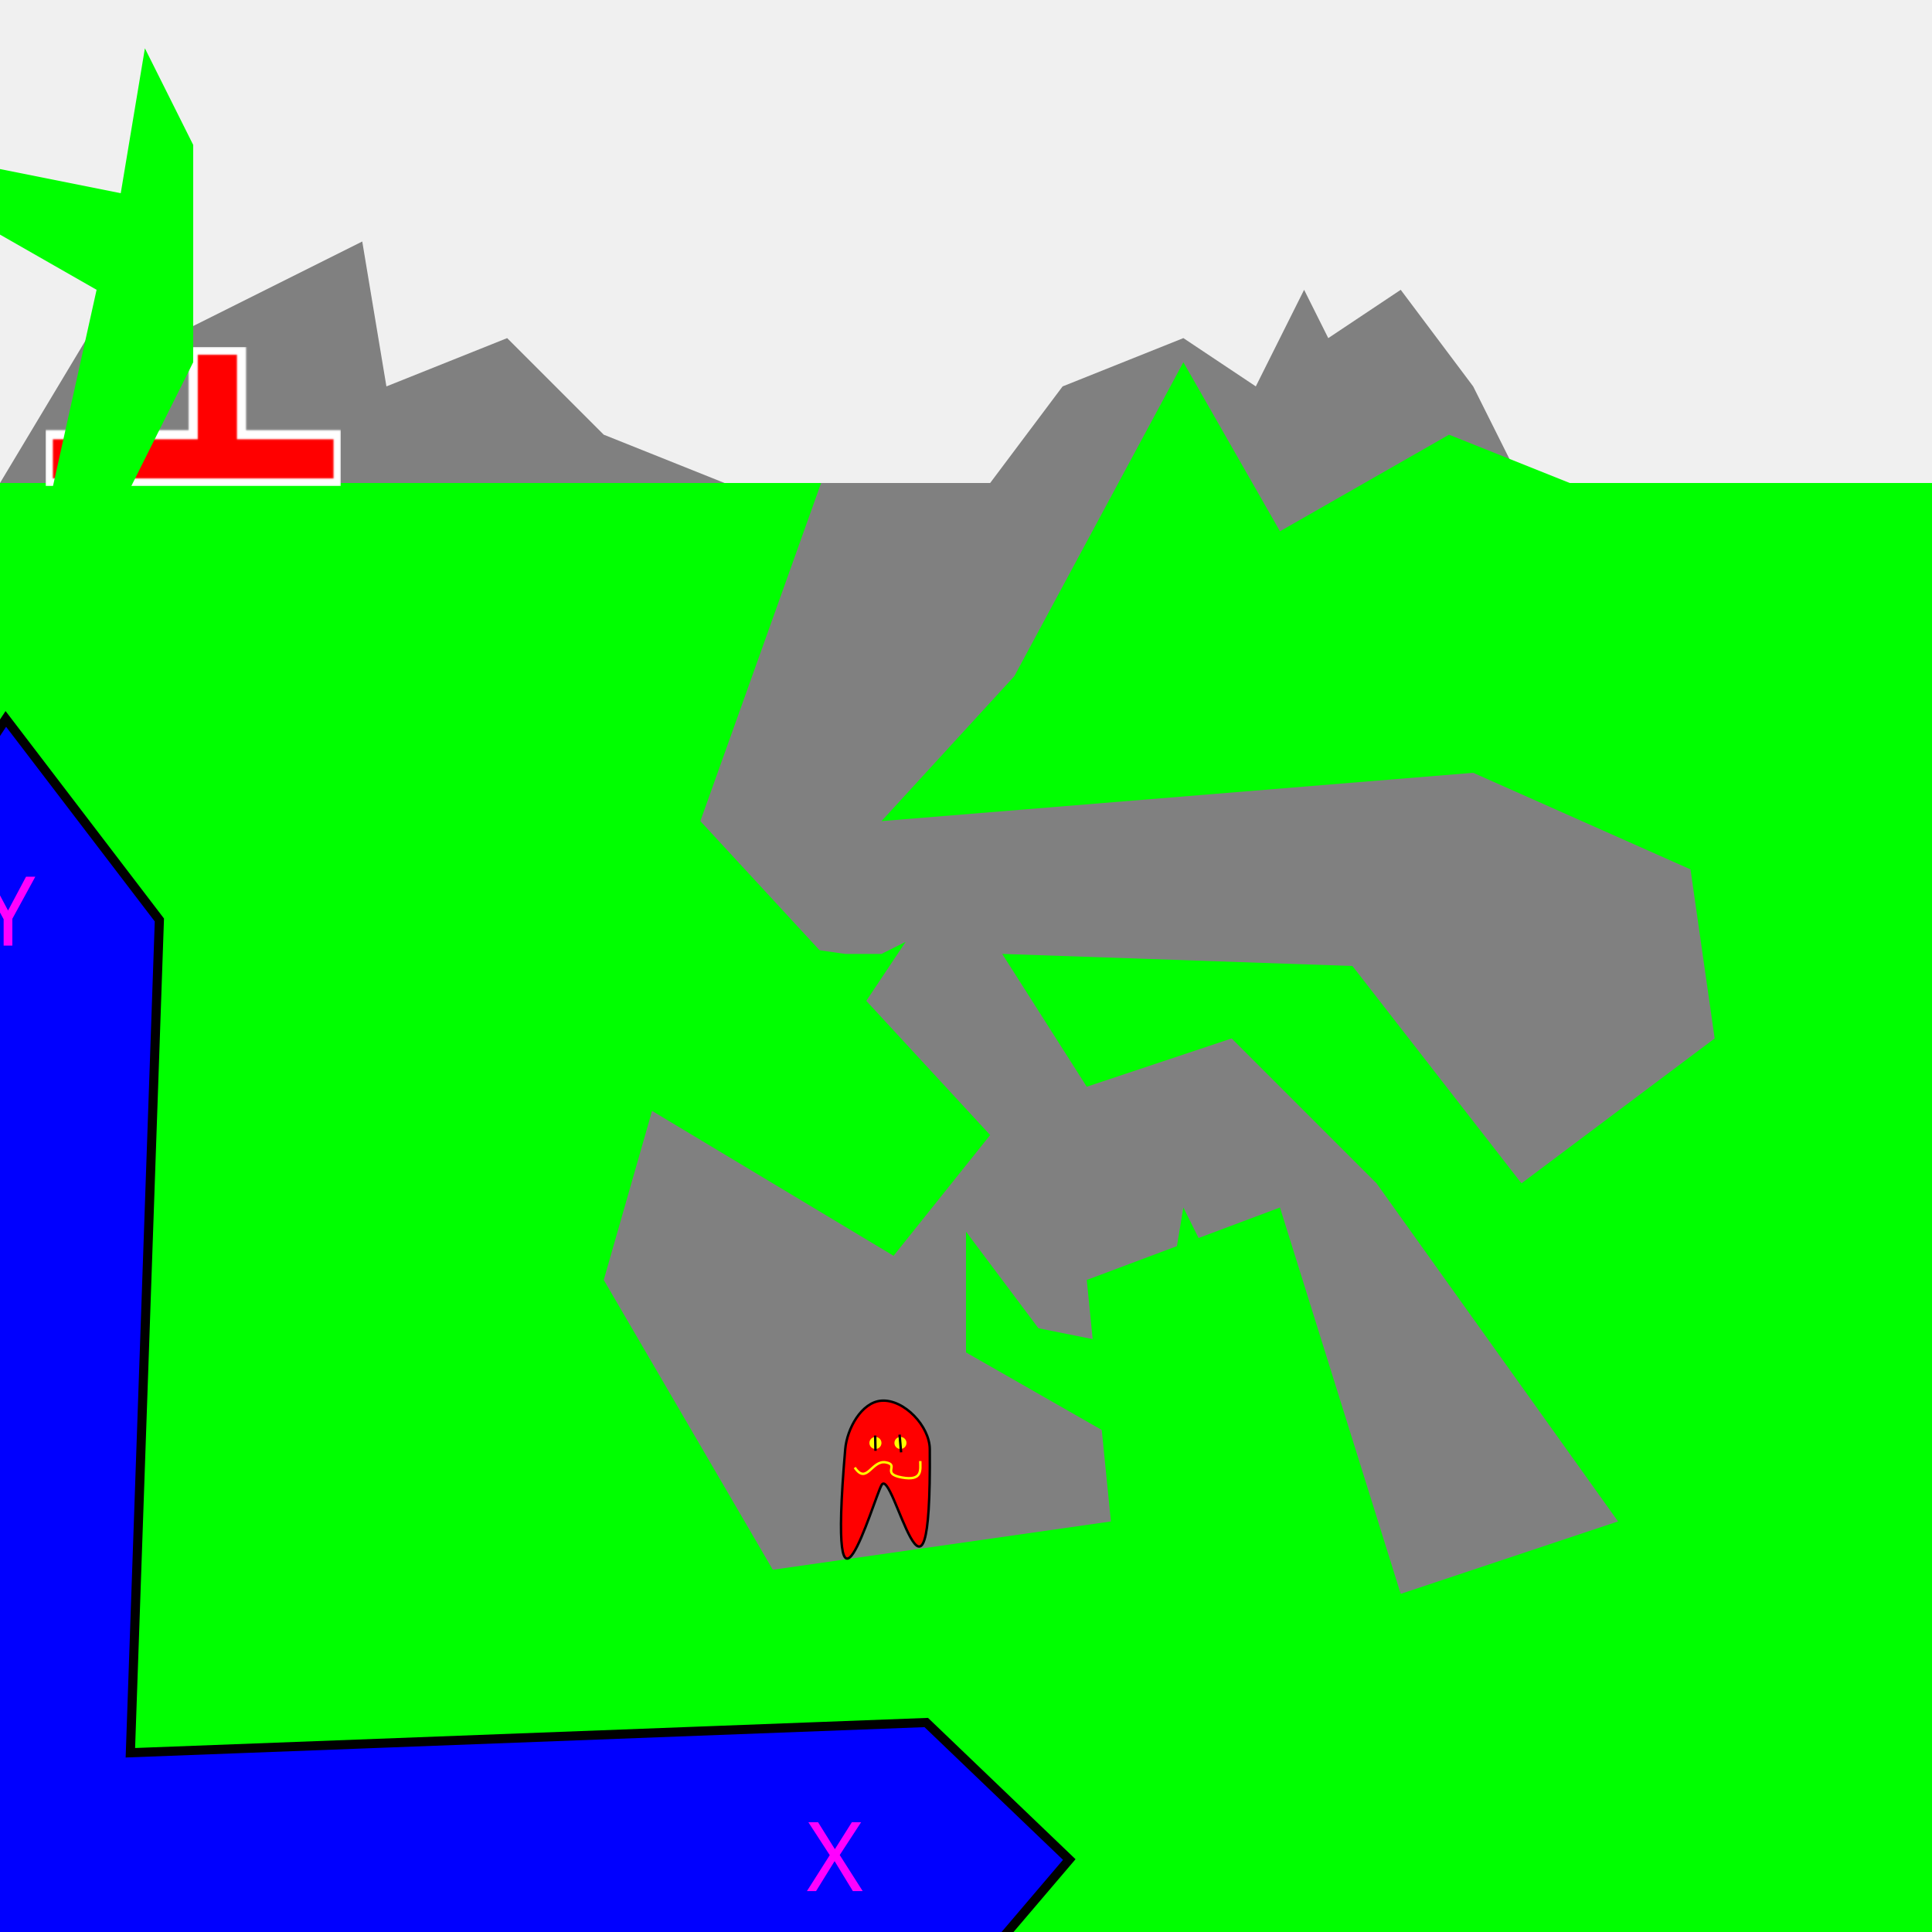
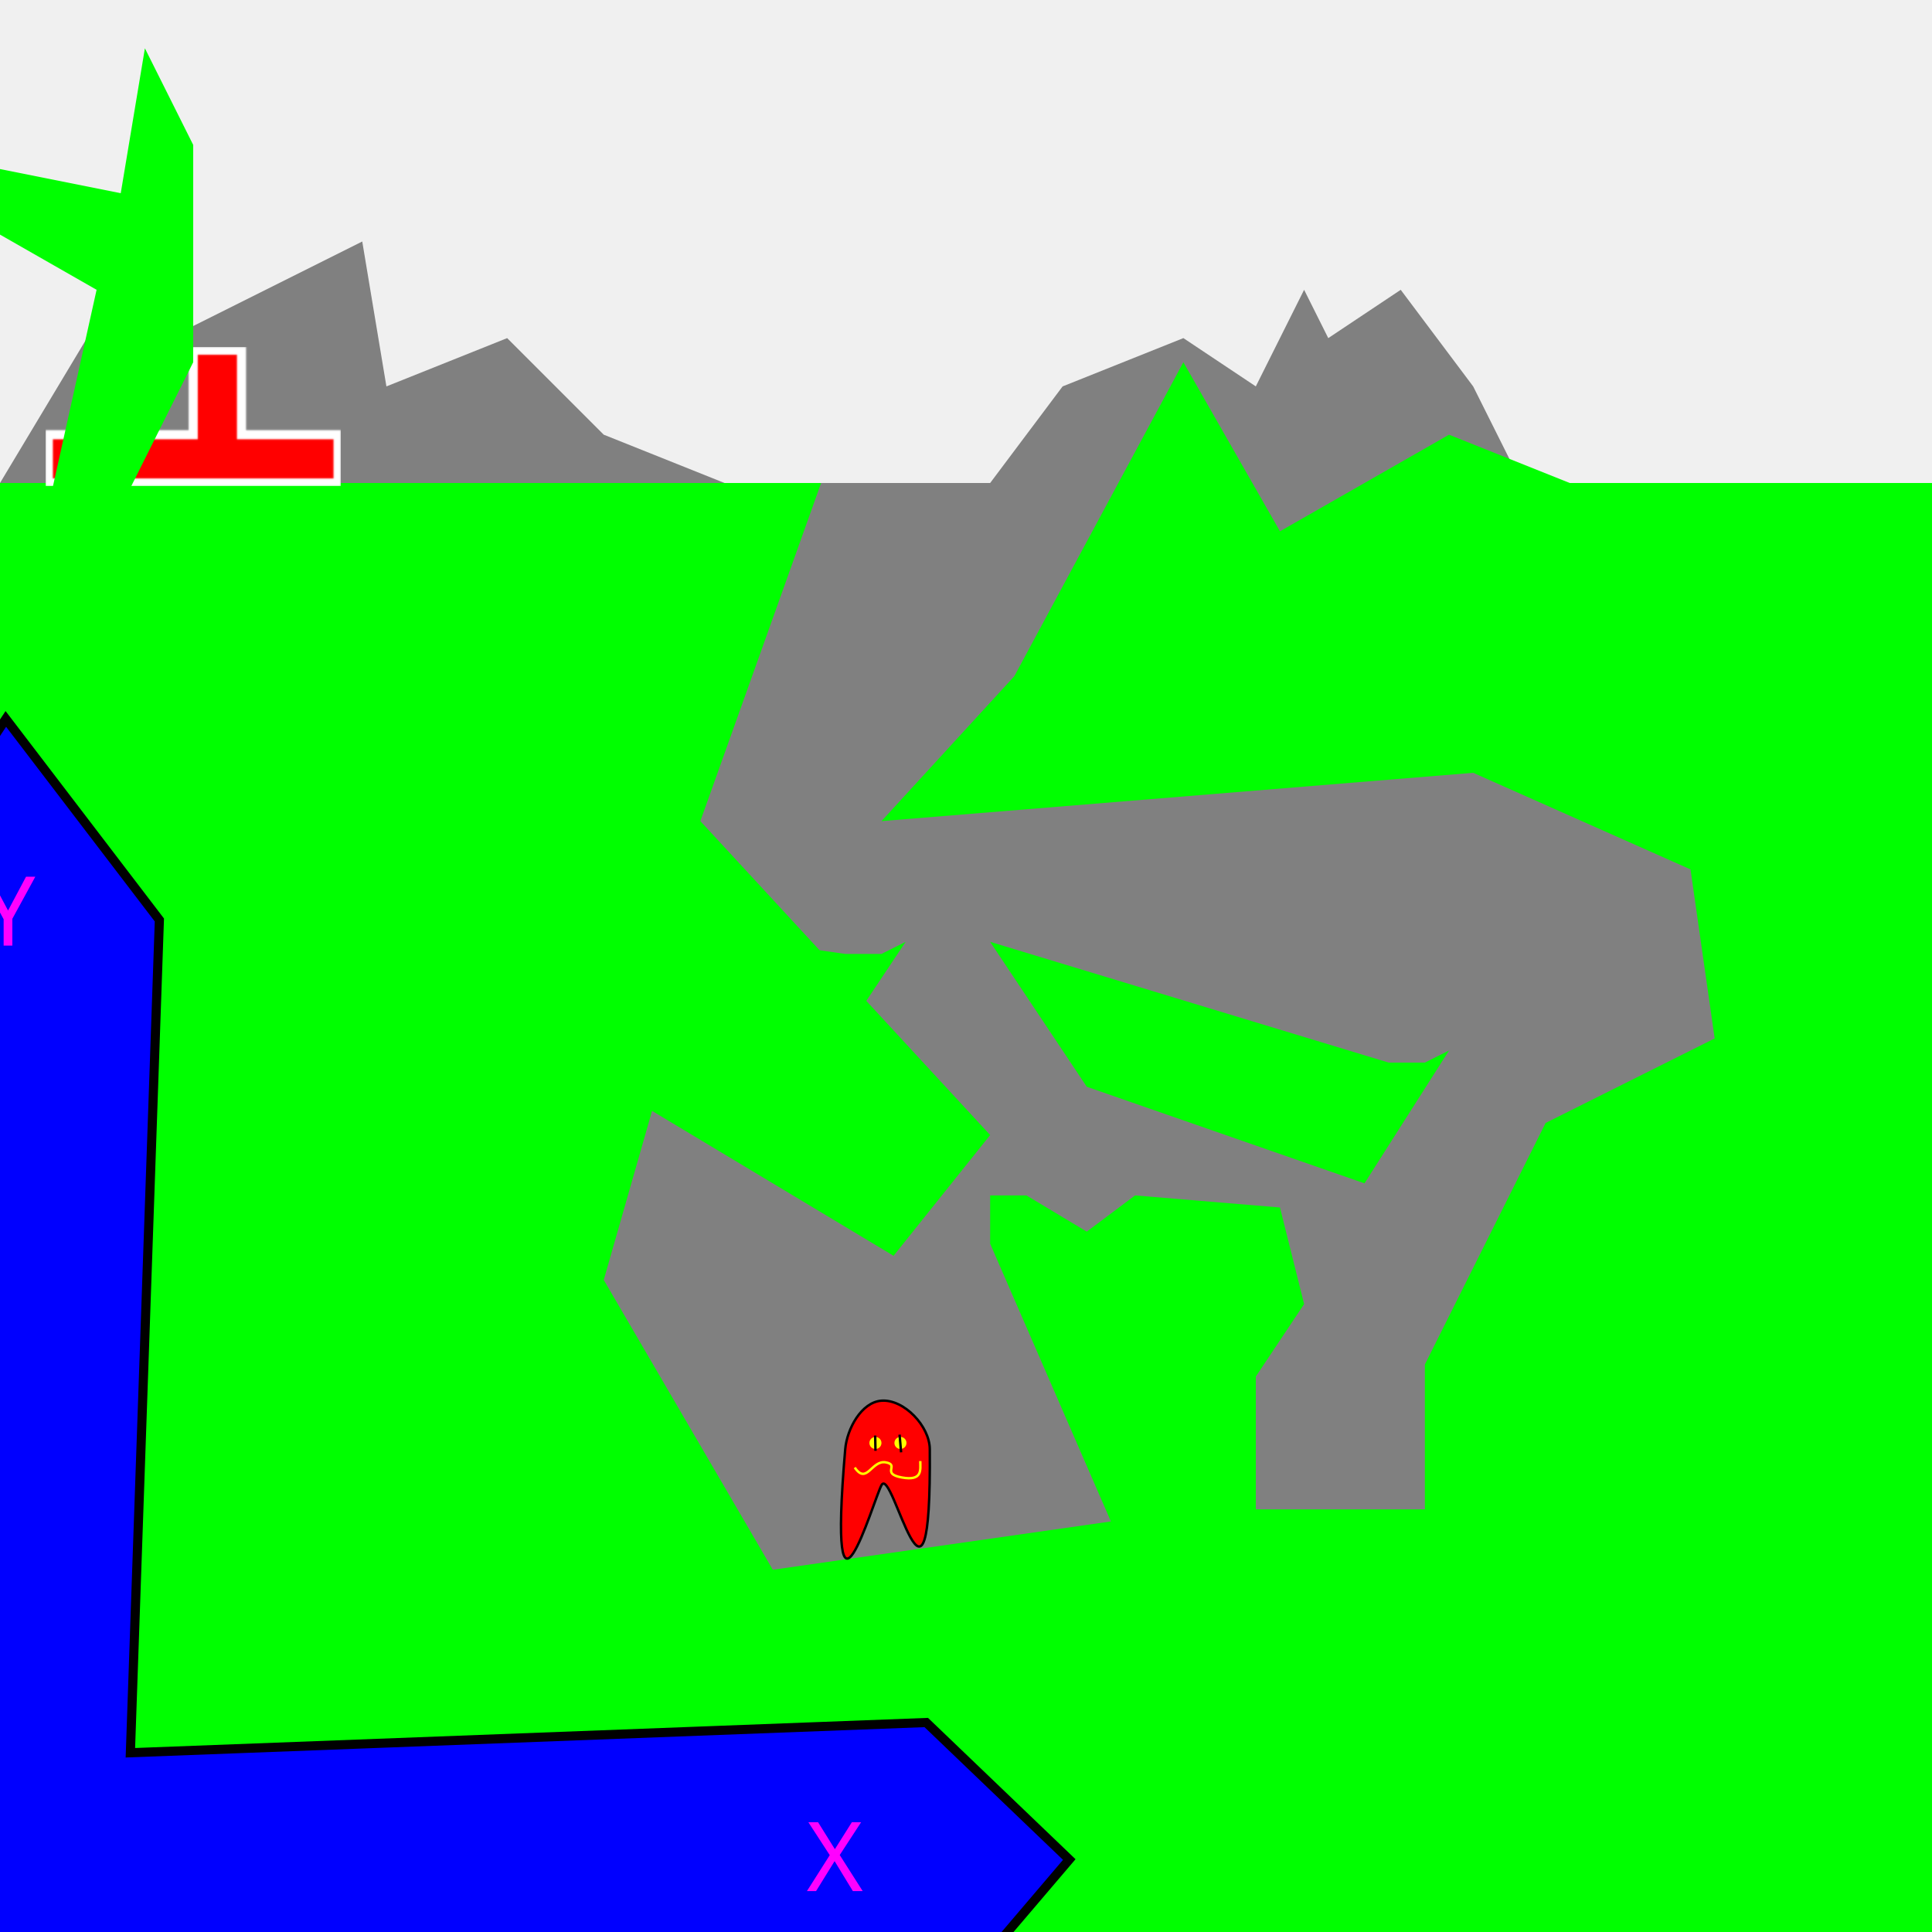
<svg xmlns="http://www.w3.org/2000/svg" width="800" height="800" viewBox="0 0 211.667 211.667" version="1.1" id="svg8">
  <defs id="defs2">
    <filter style="color-interpolation-filters:sRGB" id="filter4573" x="-0.009" width="1.018" y="-0.019" height="1.038">
      <feGaussianBlur stdDeviation="0.116" id="feGaussianBlur4575" />
    </filter>
  </defs>
  <g id="layer1" transform="translate(0,-85.33334)">
    <path style="fill:#808080;stroke:none;stroke-width:0.265px;stroke-linecap:butt;stroke-linejoin:miter;stroke-opacity:1" d="m 0,138.25 15.875,-26.458 2.646,10.583 21.167,-10.583 2.646,15.875 13.229,-5.292 10.583,10.583 13.229,5.292 29.104,-1e-5 7.938,-10.583 13.229,-5.292 7.938,5.292 5.292,-10.583 2.646,5.292 7.938,-5.292 7.938,10.583 5.292,10.583 h 44.979 v 158.75 H 0 Z" id="path4603" />
-     <path style="fill:#00ff00;stroke:none;stroke-width:0.265px;stroke-linecap:butt;stroke-linejoin:miter;stroke-opacity:1" d="m 0,138.25 h 89.958 l -13.229,37.042 31.75,34.396 -10.583,13.229 -26.458,-15.875 -5.292,18.521 18.521,31.75 37.042,-5.292 -2.646,-26.458 21.167,-7.938 13.229,42.333 23.812,-7.938 -26.458,-37.042 -15.875,-15.875 -15.875,5.292 -9.26,-14.552 38.365,1.323 18.521,23.812 21.167,-15.875 -2.646,-18.521 -23.812,-10.583 -64.823,5.292 14.552,-15.875 18.521,-34.396 10.583,18.521 18.521,-10.583 13.229,5.292 h 39.688 v 158.75 H 0 Z" id="path4599" />
+     <path style="fill:#00ff00;stroke:none;stroke-width:0.265px;stroke-linecap:butt;stroke-linejoin:miter;stroke-opacity:1" d="m 0,138.25 h 89.958 l -13.229,37.042 31.75,34.396 -10.583,13.229 -26.458,-15.875 -5.292,18.521 18.521,31.75 37.042,-5.292 -13.229,-30.427 v -5.292 h 3.969 l 6.615,3.969 5.292,-3.969 15.875,1.323 2.646,10.583 -5.292,7.938 v 14.552 h 18.521 v -15.875 l 3.874,-7.749 9.355,-18.71 18.521,-9.26 -2.646,-18.521 -23.812,-10.583 -64.823,5.292 14.552,-15.875 18.521,-34.396 10.583,18.521 18.521,-10.583 13.229,5.292 h 39.688 v 158.75 H 0 Z" id="path4599" />
    <path style="fill:#0000ff;stroke:#000000;stroke-width:1;stroke-linecap:butt;stroke-linejoin:miter;stroke-miterlimit:4;stroke-dasharray:none;stroke-opacity:1" d="M -13.172,184.958 0.639,164.098 17.461,186.124 l -3.177,91.238 87.195,-3.313 15.668,15.012 -16.408,19.264 -97.044,3.558 -19.236,-29.024 z" id="path10" />
    <text xml:space="preserve" style="font-style:normal;font-weight:normal;font-size:10.583px;line-height:1.25;font-family:sans-serif;letter-spacing:0px;word-spacing:0px;fill:#ff00ff;fill-opacity:1;stroke:none;stroke-width:1;stroke-miterlimit:4;stroke-dasharray:none" x="88.361" y="292.521" id="text838">
      <tspan id="tspan836" x="88.361" y="292.521" style="fill:#ff00ff;fill-opacity:1;stroke-width:1;stroke-miterlimit:4;stroke-dasharray:none">X</tspan>
    </text>
    <text xml:space="preserve" style="font-style:normal;font-weight:normal;font-size:10.583px;line-height:1.25;font-family:sans-serif;letter-spacing:0px;word-spacing:0px;fill:#ff00ff;fill-opacity:1;stroke:none;stroke-width:1;stroke-miterlimit:4;stroke-dasharray:none" x="-2.118" y="188.936" id="text838-3">
      <tspan id="tspan836-6" x="-2.118" y="188.936" style="fill:#ff00ff;fill-opacity:1;stroke-width:1;stroke-miterlimit:4;stroke-dasharray:none">Y</tspan>
    </text>
    <path style="fill:#ff0000;fill-opacity:1;stroke:#ffffff;stroke-width:1;stroke-linecap:butt;stroke-linejoin:miter;stroke-miterlimit:4;stroke-dasharray:none;stroke-opacity:1;filter:url(#filter4573)" d="m 21.167,132.958 v -9.26 h 5.292 v 9.26 h 10.583 v 5.292 H 5.292 v -5.292 z" id="path4567" />
    <path style="fill:#ff0000;stroke:#000000;stroke-width:0.265px;stroke-linecap:butt;stroke-linejoin:miter;stroke-opacity:1" d="m 92.604,244.083 c -2.001,23.337 3.011,5.797 3.969,3.969 1.21,-2.309 5.481,18.837 5.292,-3.969 -0.021,-2.494 -2.803,-5.468 -5.292,-5.292 -2.199,0.156 -3.78,3.095 -3.969,5.292 z" id="path4605" />
    <circle style="fill:#ffff00;stroke:none;stroke-width:1;stroke-miterlimit:4;stroke-dasharray:none" id="path4607" cx="95.911" cy="243.422" r="0.661" />
    <circle style="fill:#ffff00;stroke:none;stroke-width:1;stroke-miterlimit:4;stroke-dasharray:none" id="path4607-7" cx="98.652" cy="243.422" r="0.661" />
    <path style="fill:none;stroke:#ffff00;stroke-width:0.265px;stroke-linecap:butt;stroke-linejoin:miter;stroke-opacity:1" d="m 93.644,246.115 c 1.323,1.937 1.843,-0.85 3.402,-0.567 1.559,0.283 -0.567,1.228 1.748,1.654 2.315,0.425 2.032,-0.85 2.032,-1.795" id="path4624" />
    <path style="fill:none;stroke:#000000;stroke-width:0.265px;stroke-linecap:butt;stroke-linejoin:miter;stroke-opacity:1" d="m 95.883,242.611 0.033,1.67" id="path4626" />
    <path style="fill:none;stroke:#000000;stroke-width:0.265px;stroke-linecap:butt;stroke-linejoin:miter;stroke-opacity:1" d="m 98.556,242.51 0.167,1.938" id="path4628" />
    <path style="fill:#00ff00;stroke:none;stroke-width:0.265px;stroke-linecap:butt;stroke-linejoin:miter;stroke-opacity:1" d="m 83.344,188.521 9.26,1.323 h 3.969 l 2.646,-1.323 -2.646,3.969 -2.646,3.969 z" id="path4630" />
    <path style="fill:#00ff00;stroke:none;stroke-width:0.265px;stroke-linecap:butt;stroke-linejoin:miter;stroke-opacity:1" d="M 5.292,140.896 10.583,117.083 -7.938,106.5 V 93.271 L -5e-7,103.854 13.229,106.5 15.875,90.625 21.167,101.208 v 23.812 l -10.583,21.167 z" id="path835" />
-     <path style="fill:#00ff00;stroke:none;stroke-width:0.265px;stroke-linecap:butt;stroke-linejoin:miter;stroke-opacity:1" d="m 119.062,267.896 5.292,-23.812 -18.521,-10.583 v -13.229 l 7.938,10.583 13.229,2.646 2.646,-15.875 5.292,10.583 v 23.812 l -10.583,21.167 z" id="path835-3" />
+     <path style="fill:#00ff00;stroke:none;stroke-width:0.265px;stroke-linecap:butt;stroke-linejoin:miter;stroke-opacity:1" d="m 108.479,188.521 43.656,13.229 h 3.969 l 2.646,-1.323 -9.26,14.552 -30.427,-10.583 z" id="path4630-3" />
  </g>
</svg>
